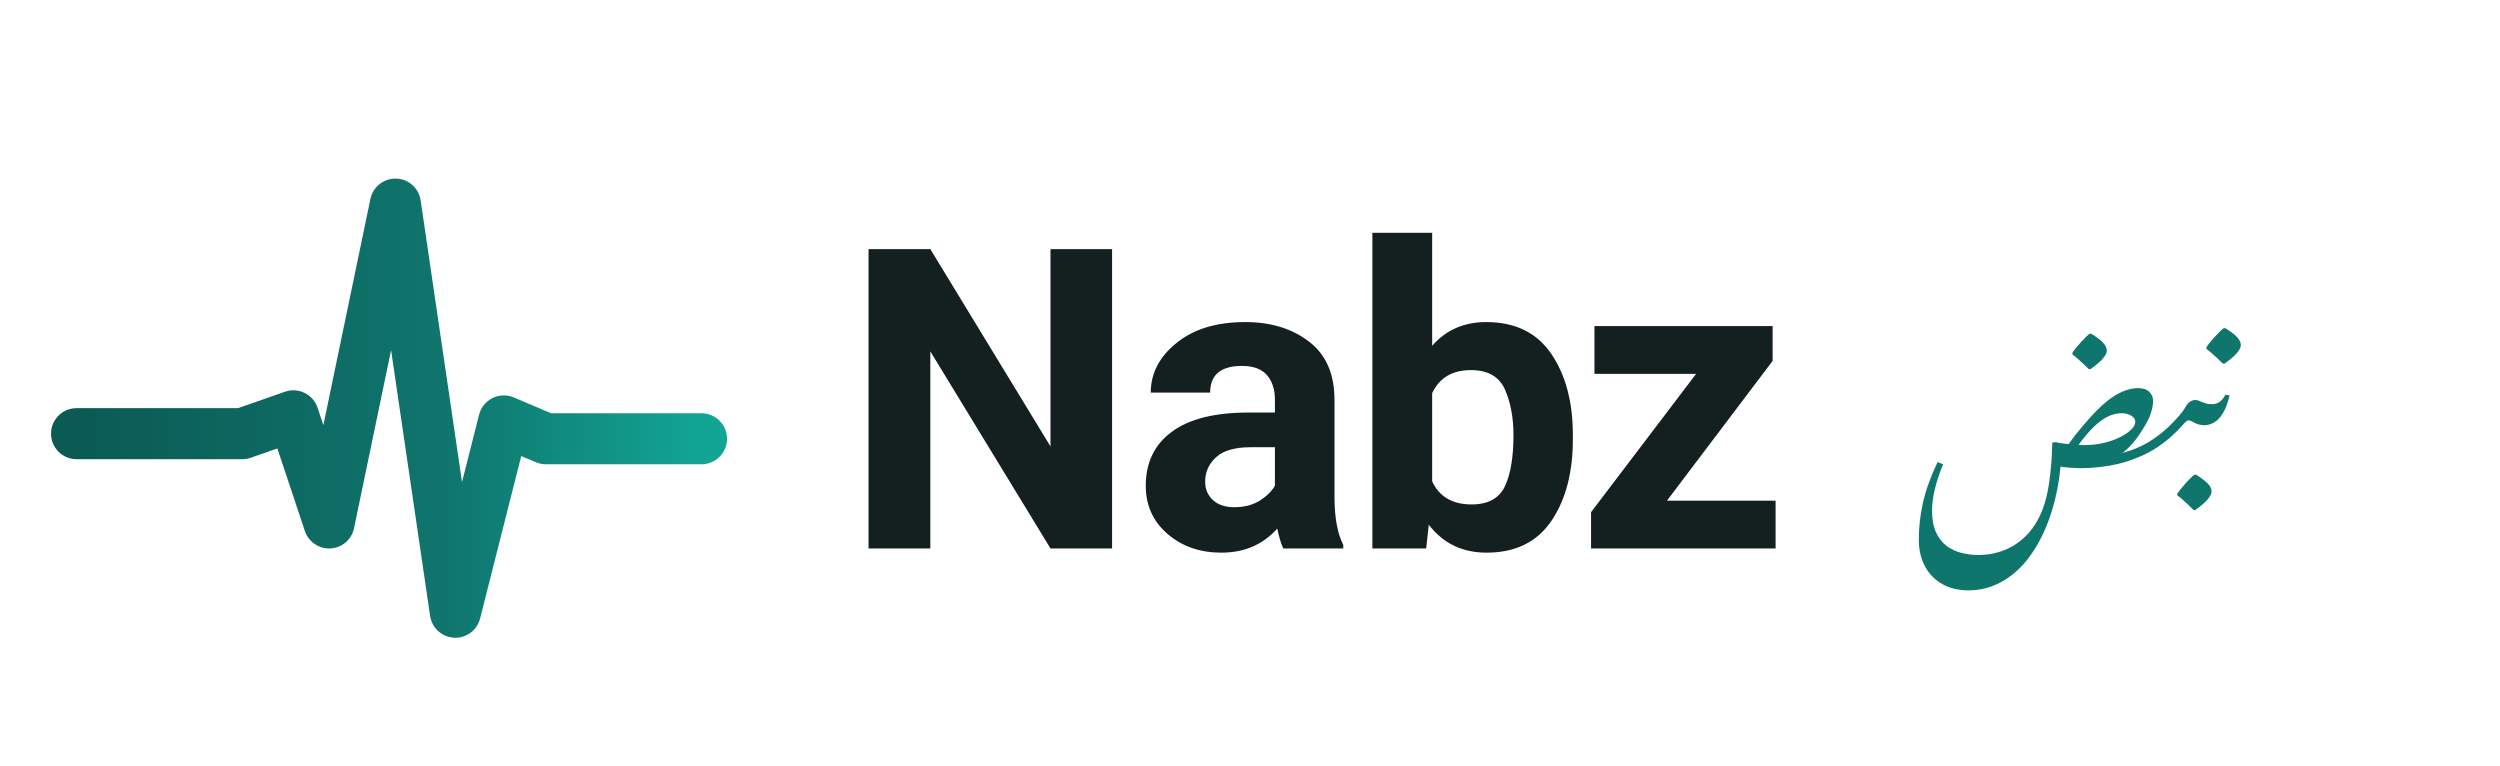
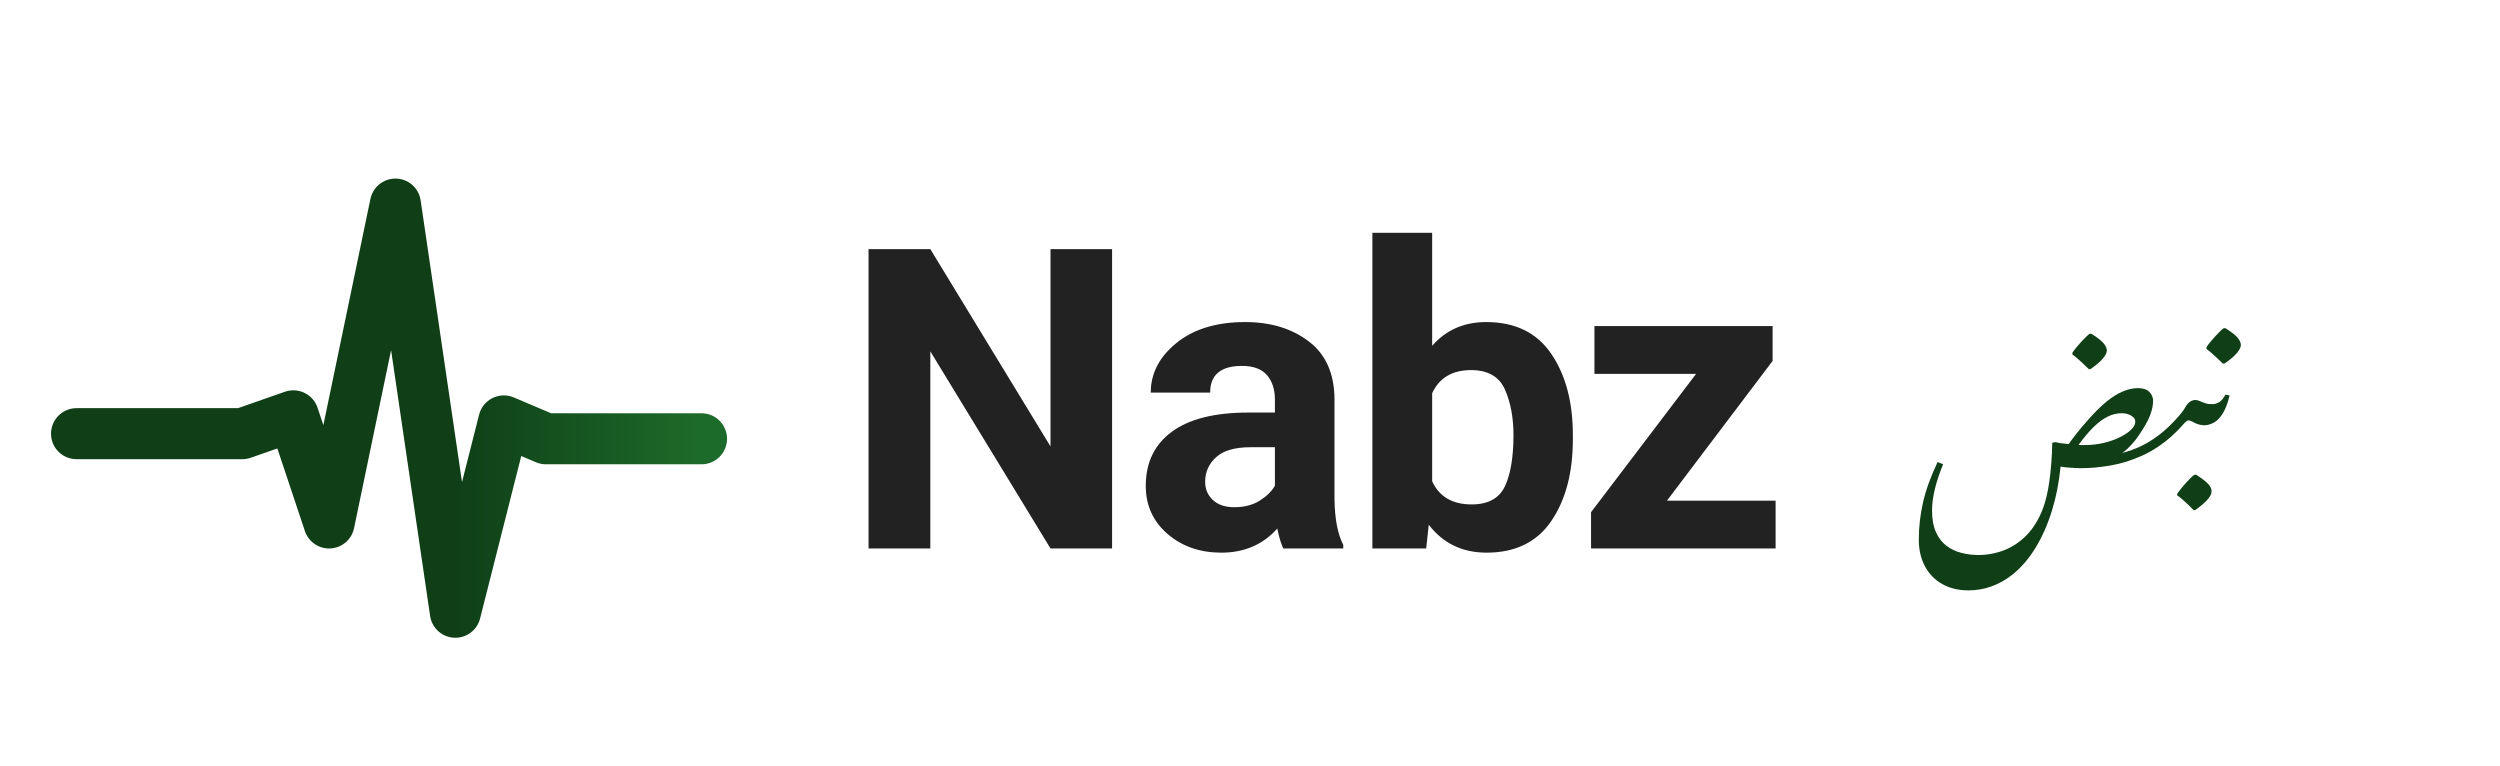
<svg xmlns="http://www.w3.org/2000/svg" viewBox="0 0 196 60" role="img" aria-label="Nabz — bilingual clinical prescriptions">
  <defs>
    <linearGradient id="nabz-pulse" x1="0" y1="0" x2="1" y2="0">
-       <stop offset="0" stop-color="#0b5a54" />
-       <stop offset="0.6" stop-color="#0f766e" />
-       <stop offset="1" stop-color="#12a594" />
+       <stop offset="0" stop-color="#0f3e17" />
+       <stop offset="0.6" stop-color="#0f3e17" />
+       <stop offset="1" stop-color="#1d6b2a" />
    </linearGradient>
  </defs>
  <path d="M6 34 H19 l4 -1.4 2.8 8.4 5.2 -25 4.7 32 3.8 -15 3.3 1.4 H55" fill="none" stroke="url(#nabz-pulse)" stroke-width="4" stroke-linecap="round" stroke-linejoin="round" />
-   <text x="66" y="43" font-family="'IBM Plex Sans', system-ui, -apple-system, 'Segoe UI', Roboto, sans-serif" font-size="33" font-weight="600" letter-spacing="-0.6" fill="#14201f">Nabz</text>
-   <g transform="translate(150 41) scale(0.0155)" fill="#0f766e">
+   <text x="66" y="43" font-family="'IBM Plex Sans', system-ui, -apple-system, 'Segoe UI', Roboto, sans-serif" font-size="33" font-weight="600" letter-spacing="-0.6" fill="#222222">Nabz</text>
+   <g transform="translate(150 41) scale(0.0155)" fill="#0f3e17">
    <path transform="translate(892 54)" d="M-4 -832Q-18 -846 -32 -859Q-46 -872 -59.5 -884Q-73 -896 -87 -906L-87 -915Q-81 -925 -69 -939.5Q-57 -954 -43.5 -969Q-30 -984 -18 -995.5Q-6 -1007 0 -1011L9 -1011Q55 -982 71 -962.5Q87 -943 87 -926Q87 -909 66.5 -885Q46 -861 4 -832L-4 -832Z" />
    <path transform="translate(0 0)" d="M280 341Q203 341 146.5 309Q90 277 59 219Q28 161 28 84Q28 -9 49 -102.5Q70 -196 123 -308L151 -297Q123 -229 109 -170.5Q95 -112 95 -63Q95 3 115 47Q135 91 168.5 116Q202 141 244 151.5Q286 162 329 162Q398 162 460.5 137.5Q523 113 573 62Q623 11 654 -68Q665 -96 673.5 -131Q682 -166 688 -208Q694 -250 698 -299.5Q702 -349 703 -406L721 -409Q729 -406 745 -403.5Q761 -401 786 -399Q799 -418 824 -450Q849 -482 889 -527Q937 -581 979 -615Q1021 -649 1060.5 -665.5Q1100 -682 1137 -682Q1175 -682 1194 -663Q1213 -644 1213 -618Q1213 -584 1197.5 -543.5Q1182 -503 1138 -439Q1085 -363 1007.5 -320.5Q930 -278 845 -278Q817 -278 792.5 -279.5Q768 -281 745 -285Q734 -168 701.5 -62.5Q669 43 617.5 127Q566 211 498 264Q449 302 394 321.5Q339 341 280 341ZM868 -394Q918 -394 964 -405Q1010 -416 1046 -434Q1082 -452 1102.5 -472.5Q1123 -493 1123 -512Q1123 -531 1102 -543Q1081 -555 1055 -555Q1018 -555 983.5 -538Q949 -521 913 -486Q877 -451 836 -395Q843 -394 850.5 -394Q858 -394 868 -394Z" />
    <path transform="translate(1422 -252)" d="M-4 187Q-18 172 -32 159Q-46 146 -59.5 134Q-73 122 -87 112L-87 104Q-80 94 -68.5 79.5Q-57 65 -43.5 50Q-30 35 -18 23.5Q-6 12 0 8L9 8Q48 33 67.5 52.5Q87 72 87 92Q87 110 66.5 133.5Q46 157 4 187L-4 187Z" />
    <path transform="translate(844 -277)" d="M0 0Q-20 0 -29.5 -5.5Q-39 -11 -39 -23Q-39 -34 -32 -39.5Q-25 -45 -6 -45Q49 -45 107.5 -54.5Q166 -64 227 -81Q288 -98 342.5 -130Q397 -162 446 -208Q478 -239 500.5 -265Q523 -291 533 -310Q539 -321 547 -329Q555 -337 564 -341Q573 -345 583 -345Q590 -345 599 -342Q608 -339 618 -334Q628 -330 638.5 -327Q649 -324 659 -324Q672 -324 680 -313Q688 -302 688 -286Q688 -251 667 -234.5Q646 -218 626 -218Q613 -218 601 -221Q589 -224 578 -230Q568 -236 560 -239Q552 -242 547 -242Q539 -242 517.5 -217Q496 -192 464 -163Q391 -98 311.5 -62.5Q232 -27 153 -13.5Q74 0 0 0Z" />
    <path transform="translate(1570 26)" d="M-4 -832Q-18 -846 -32 -859Q-46 -872 -59.5 -884Q-73 -896 -87 -906L-87 -915Q-81 -925 -69 -939.5Q-57 -954 -43.5 -969Q-30 -984 -18 -995.5Q-6 -1007 0 -1011L9 -1011Q55 -982 71 -962.5Q87 -943 87 -926Q87 -909 66.5 -885Q46 -861 4 -832L-4 -832Z" />
    <path transform="translate(1469 -494)" d="M0 0Q-8 0 -18.5 -9Q-29 -18 -29 -39Q-29 -70 -9.5 -88Q10 -106 33 -106Q63 -106 80 -118Q97 -130 110 -155L131 -151Q118 -96 98 -62.5Q78 -29 53 -14.5Q28 0 0 0Z" />
  </g>
</svg>
